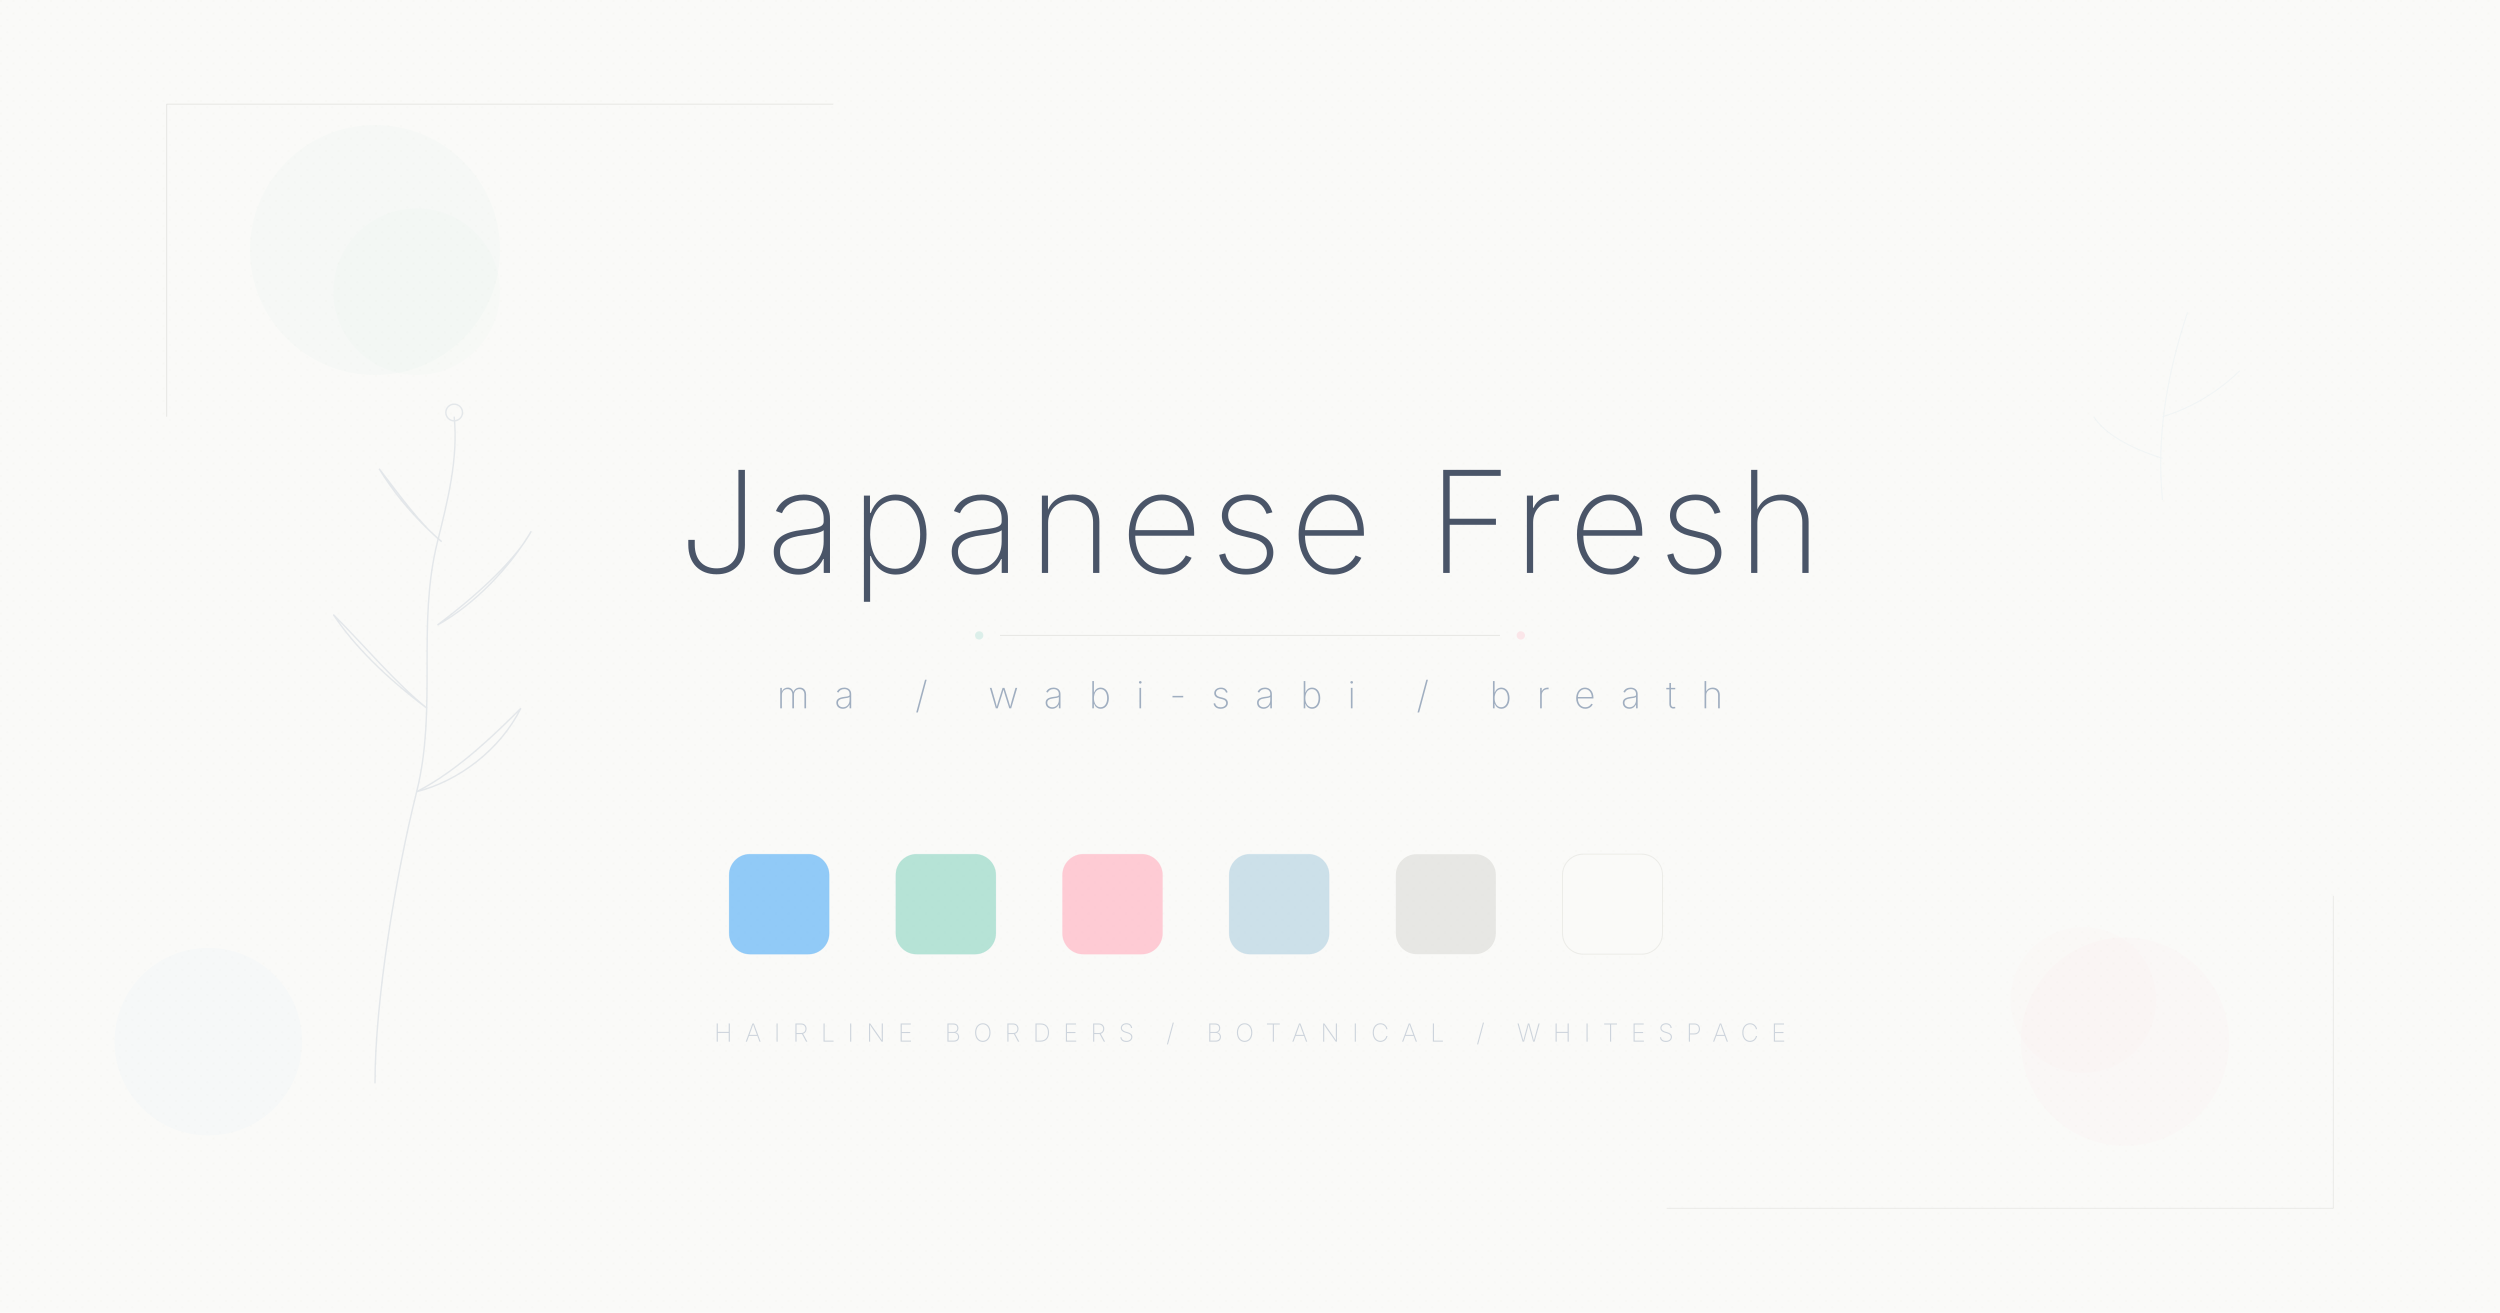
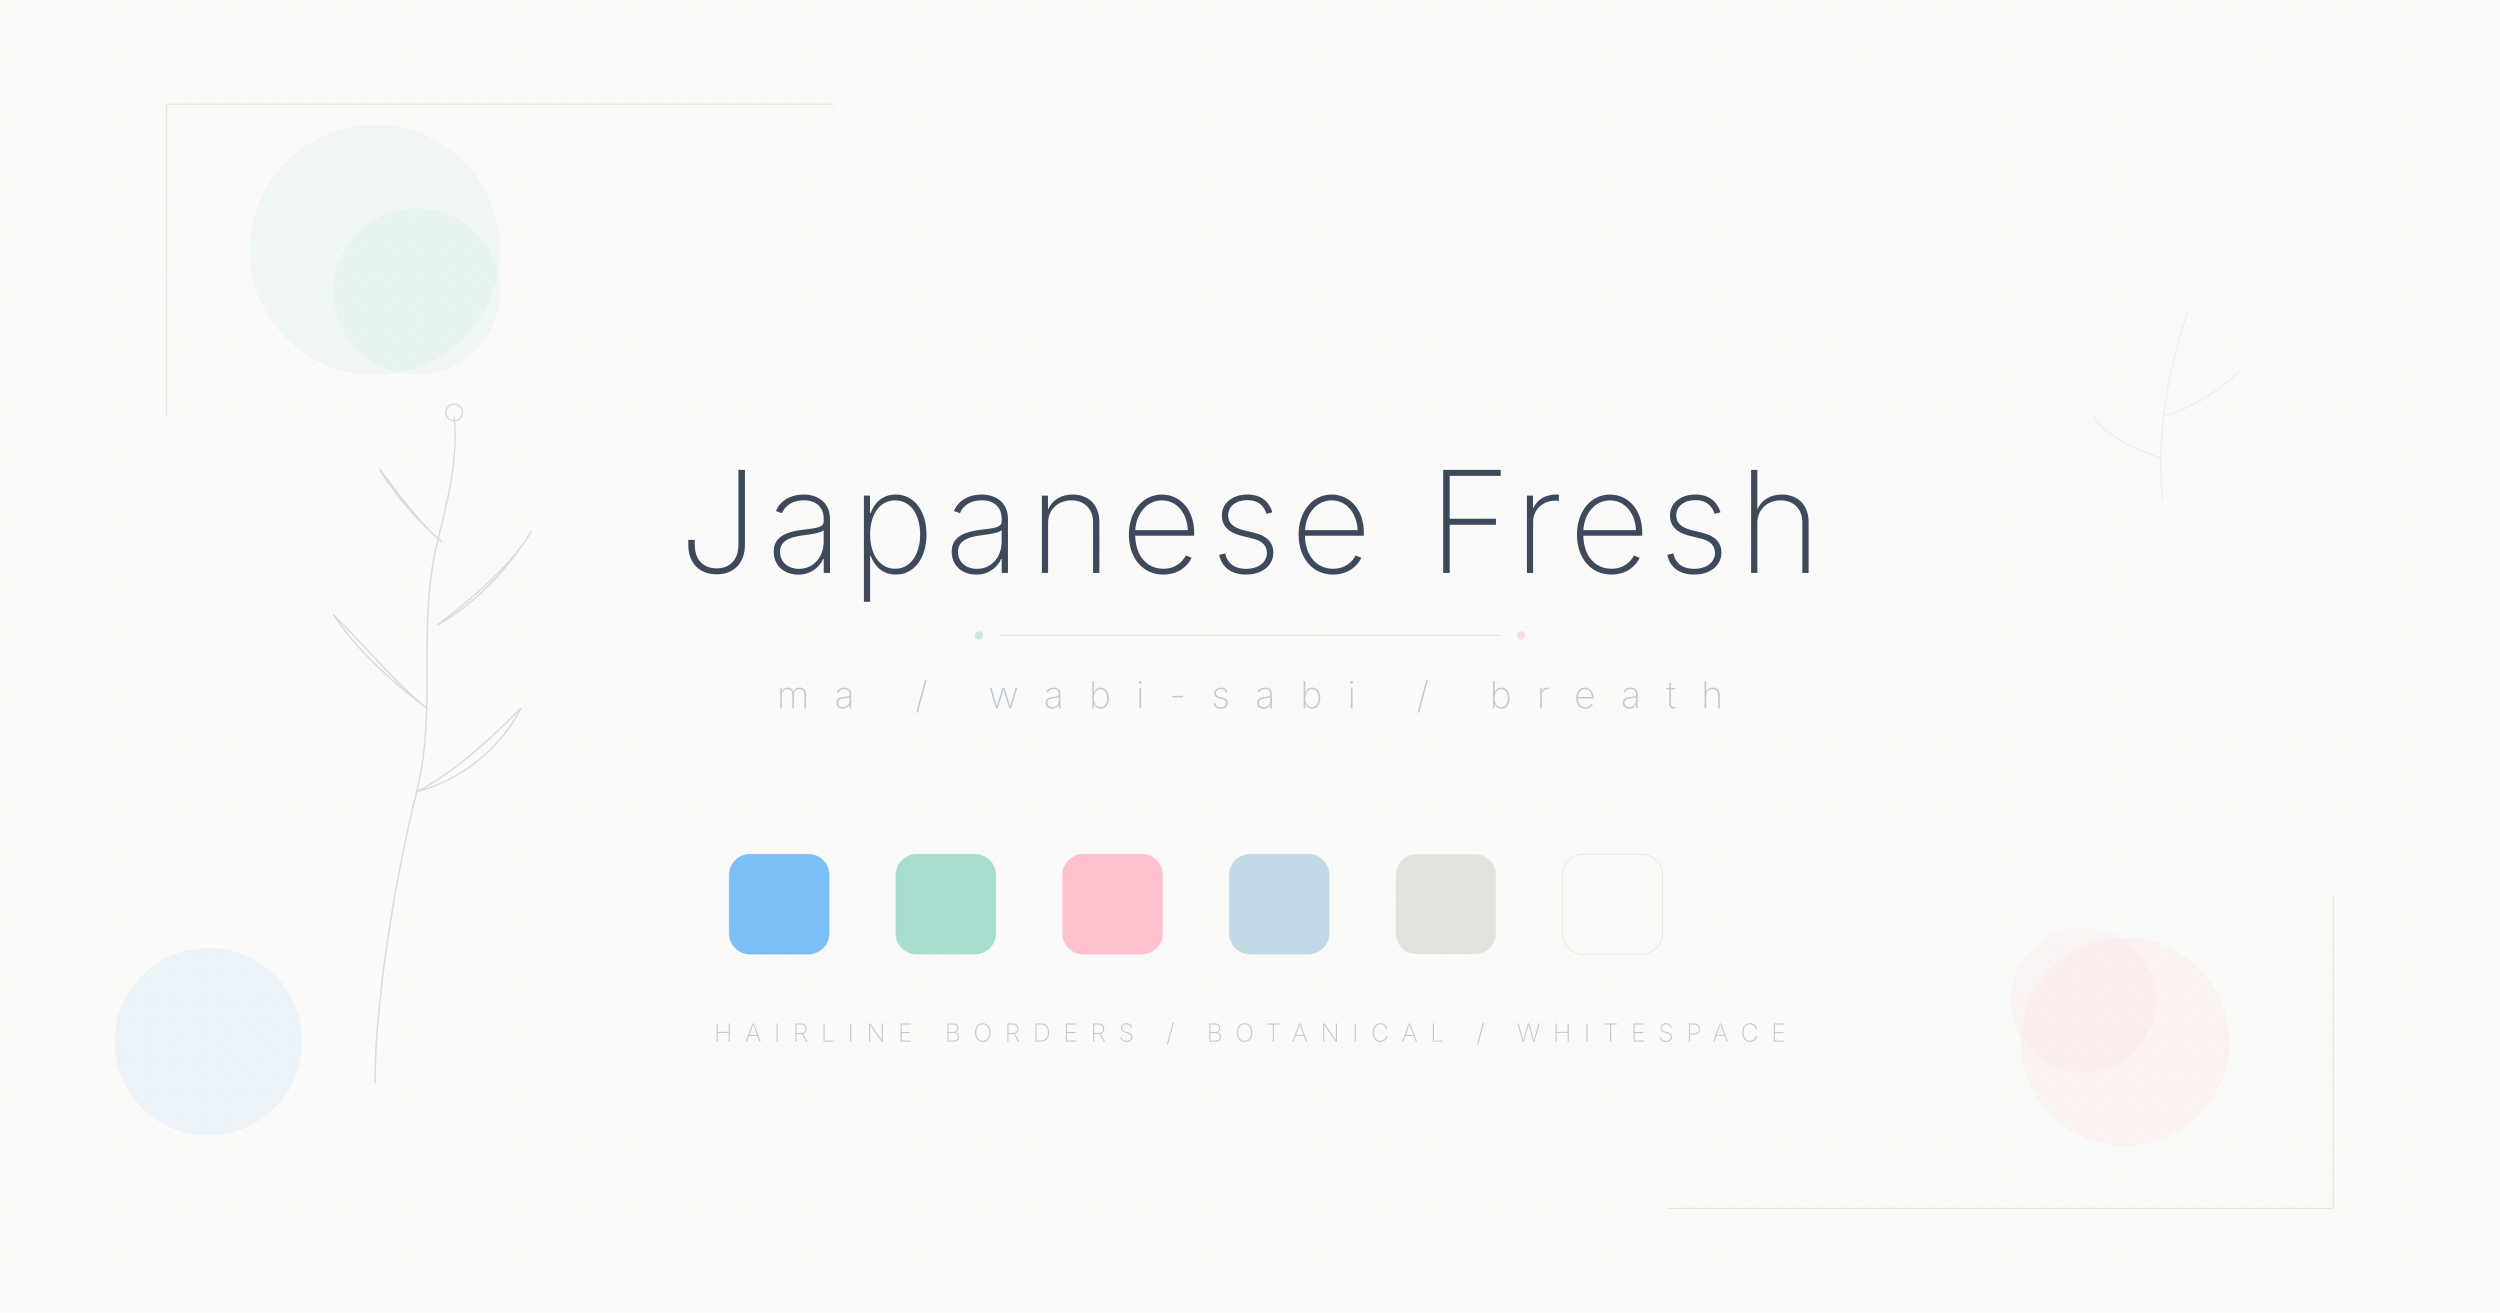
<svg xmlns="http://www.w3.org/2000/svg" width="1200" height="630" viewBox="0 0 1200 630" fill="none">
  <defs>
    <pattern id="jfLinen" x="0" y="0" width="6" height="6" patternUnits="userSpaceOnUse">
      <rect width="6" height="6" fill="#fafaf8" />
      <rect x="0" y="0" width="1" height="1" fill="#e8e8e4" opacity="0.15" />
-       <rect x="3" y="3" width="1" height="1" fill="#e8e8e4" opacity="0.1" />
+       <rect x="3" y="3" width="1" height="1" fill="#e8e8e4" opacity="0.10" />
    </pattern>
    <filter id="jfGrain">
      <feTurbulence type="fractalNoise" baseFrequency="0.9" numOctaves="4" stitchTiles="stitch" result="noise" />
      <feColorMatrix type="saturate" values="0" in="noise" result="gray" />
      <feBlend in="SourceGraphic" in2="gray" mode="multiply" result="blended" />
      <feComponentTransfer>
        <feFuncA type="linear" slope="0.03" />
      </feComponentTransfer>
    </filter>
  </defs>
  <rect width="1200" height="630" fill="#fafaf8" />
  <rect width="1200" height="630" fill="url(#jfLinen)" />
-   <circle cx="180" cy="120" r="60" fill="#98d8c8" opacity="0.04" />
-   <circle cx="200" cy="140" r="40" fill="#98d8c8" opacity="0.03" />
-   <circle cx="1020" cy="500" r="50" fill="#ffb7c5" opacity="0.04" />
-   <circle cx="1000" cy="480" r="35" fill="#ffb7c5" opacity="0.03" />
-   <circle cx="100" cy="500" r="45" fill="#64b5f6" opacity="0.03" />
-   <line x1="80" y1="50" x2="400" y2="50" stroke="#d4d4cf" stroke-width="0.5" opacity="0.5" />
-   <line x1="80" y1="50" x2="80" y2="200" stroke="#d4d4cf" stroke-width="0.5" opacity="0.5" />
-   <line x1="800" y1="580" x2="1120" y2="580" stroke="#d4d4cf" stroke-width="0.5" opacity="0.4" />
-   <line x1="1120" y1="430" x2="1120" y2="580" stroke="#d4d4cf" stroke-width="0.5" opacity="0.4" />
-   <g stroke="#a0aec0" stroke-width="0.7" fill="none" opacity="0.25">
+   <circle cx="180" cy="120" r="60" fill="#98d8c8" opacity="0.12" />
+   <circle cx="200" cy="140" r="40" fill="#98d8c8" opacity="0.10" />
+   <circle cx="1020" cy="500" r="50" fill="#ffb7c5" opacity="0.12" />
+   <circle cx="1000" cy="480" r="35" fill="#ffb7c5" opacity="0.10" />
+   <circle cx="100" cy="500" r="45" fill="#64b5f6" opacity="0.10" />
+   <line x1="80" y1="50" x2="400" y2="50" stroke="#d4d4cf" stroke-width="0.5" opacity="0.6" />
+   <line x1="80" y1="50" x2="80" y2="200" stroke="#d4d4cf" stroke-width="0.5" opacity="0.6" />
+   <line x1="800" y1="580" x2="1120" y2="580" stroke="#d4d4cf" stroke-width="0.5" opacity="0.6" />
+   <line x1="1120" y1="430" x2="1120" y2="580" stroke="#d4d4cf" stroke-width="0.5" opacity="0.6" />
+   <g stroke="#a0aec0" stroke-width="0.7" fill="none" opacity="0.40">
    <path d="M180 520 C180 480, 190 420, 200 380 C210 340, 200 300, 210 260 C215 240, 220 220, 218 200" />
    <path d="M200 380 C220 370, 240 350, 250 340 C240 360, 220 375, 200 380" />
    <path d="M205 340 C185 325, 170 310, 160 295 C175 310, 190 328, 205 340" />
    <path d="M210 300 C230 285, 248 268, 255 255 C245 272, 228 290, 210 300" />
    <path d="M212 260 C198 248, 188 235, 182 225 C192 238, 202 252, 212 260" />
    <circle cx="218" cy="198" r="4" />
  </g>
-   <g stroke="#b8d4e3" stroke-width="0.5" fill="none" opacity="0.15">
+   <g stroke="#b8d4e3" stroke-width="0.5" fill="none" opacity="0.30">
    <path d="M1050 150 C1040 180, 1035 210, 1038 240" />
    <path d="M1038 200 C1055 195, 1068 185, 1075 178" />
    <path d="M1038 220 C1022 215, 1010 208, 1005 200" />
  </g>
-   <text x="600" y="275" font-family="'Inter', 'Hiragino Sans', 'Noto Sans JP', sans-serif" font-size="68" font-weight="200" fill="#4a5568" text-anchor="middle" letter-spacing="4">Japanese Fresh</text>
-   <line x1="480" y1="305" x2="720" y2="305" stroke="#d4d4cf" stroke-width="0.5" opacity="0.5" />
-   <text x="600" y="340" font-family="'Inter', 'Hiragino Sans', 'Noto Sans JP', sans-serif" font-size="18" font-weight="200" fill="#a0aec0" text-anchor="middle" letter-spacing="12">ma / wabi-sabi / breath</text>
-   <circle cx="470" cy="305" r="2" fill="#98d8c8" opacity="0.3" />
-   <circle cx="730" cy="305" r="2" fill="#ffb7c5" opacity="0.3" />
-   <rect x="350" y="410" width="48" height="48" rx="10" fill="#64b5f6" opacity="0.7" />
-   <rect x="430" y="410" width="48" height="48" rx="10" fill="#98d8c8" opacity="0.7" />
-   <rect x="510" y="410" width="48" height="48" rx="10" fill="#ffb7c5" opacity="0.7" />
-   <rect x="590" y="410" width="48" height="48" rx="10" fill="#b8d4e3" opacity="0.7" />
-   <rect x="670" y="410" width="48" height="48" rx="10" fill="#d4d4cf" opacity="0.5" />
-   <rect x="750" y="410" width="48" height="48" rx="10" fill="#fafaf8" stroke="#e8e8e4" stroke-width="0.5" opacity="0.8" />
-   <rect x="350" y="410" width="48" height="48" rx="10" fill="none" stroke="#64b5f6" stroke-width="0.3" opacity="0.3" />
-   <rect x="430" y="410" width="48" height="48" rx="10" fill="none" stroke="#98d8c8" stroke-width="0.3" opacity="0.3" />
-   <rect x="510" y="410" width="48" height="48" rx="10" fill="none" stroke="#ffb7c5" stroke-width="0.3" opacity="0.3" />
-   <rect x="590" y="410" width="48" height="48" rx="10" fill="none" stroke="#b8d4e3" stroke-width="0.3" opacity="0.3" />
-   <text x="600" y="500" font-family="'Inter', 'Hiragino Sans', sans-serif" font-size="12" font-weight="200" fill="#a0aec0" text-anchor="middle" letter-spacing="6" opacity="0.5">HAIRLINE BORDERS / BOTANICAL / WHITESPACE</text>
+   <text x="600" y="275" font-family="'Inter', 'Hiragino Sans', 'Noto Sans JP', sans-serif" font-size="68" font-weight="200" fill="#3d4a5c" text-anchor="middle" letter-spacing="4">Japanese Fresh</text>
+   <line x1="480" y1="305" x2="720" y2="305" stroke="#d4d4cf" stroke-width="0.5" opacity="0.65" />
+   <text x="600" y="340" font-family="'Inter', 'Hiragino Sans', 'Noto Sans JP', sans-serif" font-size="18" font-weight="200" fill="#a0aec0" text-anchor="middle" letter-spacing="12" opacity="0.65">ma / wabi-sabi / breath</text>
+   <circle cx="470" cy="305" r="2" fill="#98d8c8" opacity="0.5" />
+   <circle cx="730" cy="305" r="2" fill="#ffb7c5" opacity="0.5" />
+   <rect x="350" y="410" width="48" height="48" rx="10" fill="#64b5f6" opacity="0.85" />
+   <rect x="430" y="410" width="48" height="48" rx="10" fill="#98d8c8" opacity="0.85" />
+   <rect x="510" y="410" width="48" height="48" rx="10" fill="#ffb7c5" opacity="0.85" />
+   <rect x="590" y="410" width="48" height="48" rx="10" fill="#b8d4e3" opacity="0.85" />
+   <rect x="670" y="410" width="48" height="48" rx="10" fill="#d4d4cf" opacity="0.65" />
+   <rect x="750" y="410" width="48" height="48" rx="10" fill="#fafaf8" stroke="#e8e8e4" stroke-width="0.5" opacity="0.85" />
+   <rect x="350" y="410" width="48" height="48" rx="10" fill="none" stroke="#64b5f6" stroke-width="0.3" opacity="0.4" />
+   <rect x="430" y="410" width="48" height="48" rx="10" fill="none" stroke="#98d8c8" stroke-width="0.3" opacity="0.4" />
+   <rect x="510" y="410" width="48" height="48" rx="10" fill="none" stroke="#ffb7c5" stroke-width="0.3" opacity="0.4" />
+   <rect x="590" y="410" width="48" height="48" rx="10" fill="none" stroke="#b8d4e3" stroke-width="0.3" opacity="0.4" />
+   <text x="600" y="500" font-family="'Inter', 'Hiragino Sans', sans-serif" font-size="12" font-weight="200" fill="#a0aec0" text-anchor="middle" letter-spacing="6" opacity="0.65">HAIRLINE BORDERS / BOTANICAL / WHITESPACE</text>
</svg>
